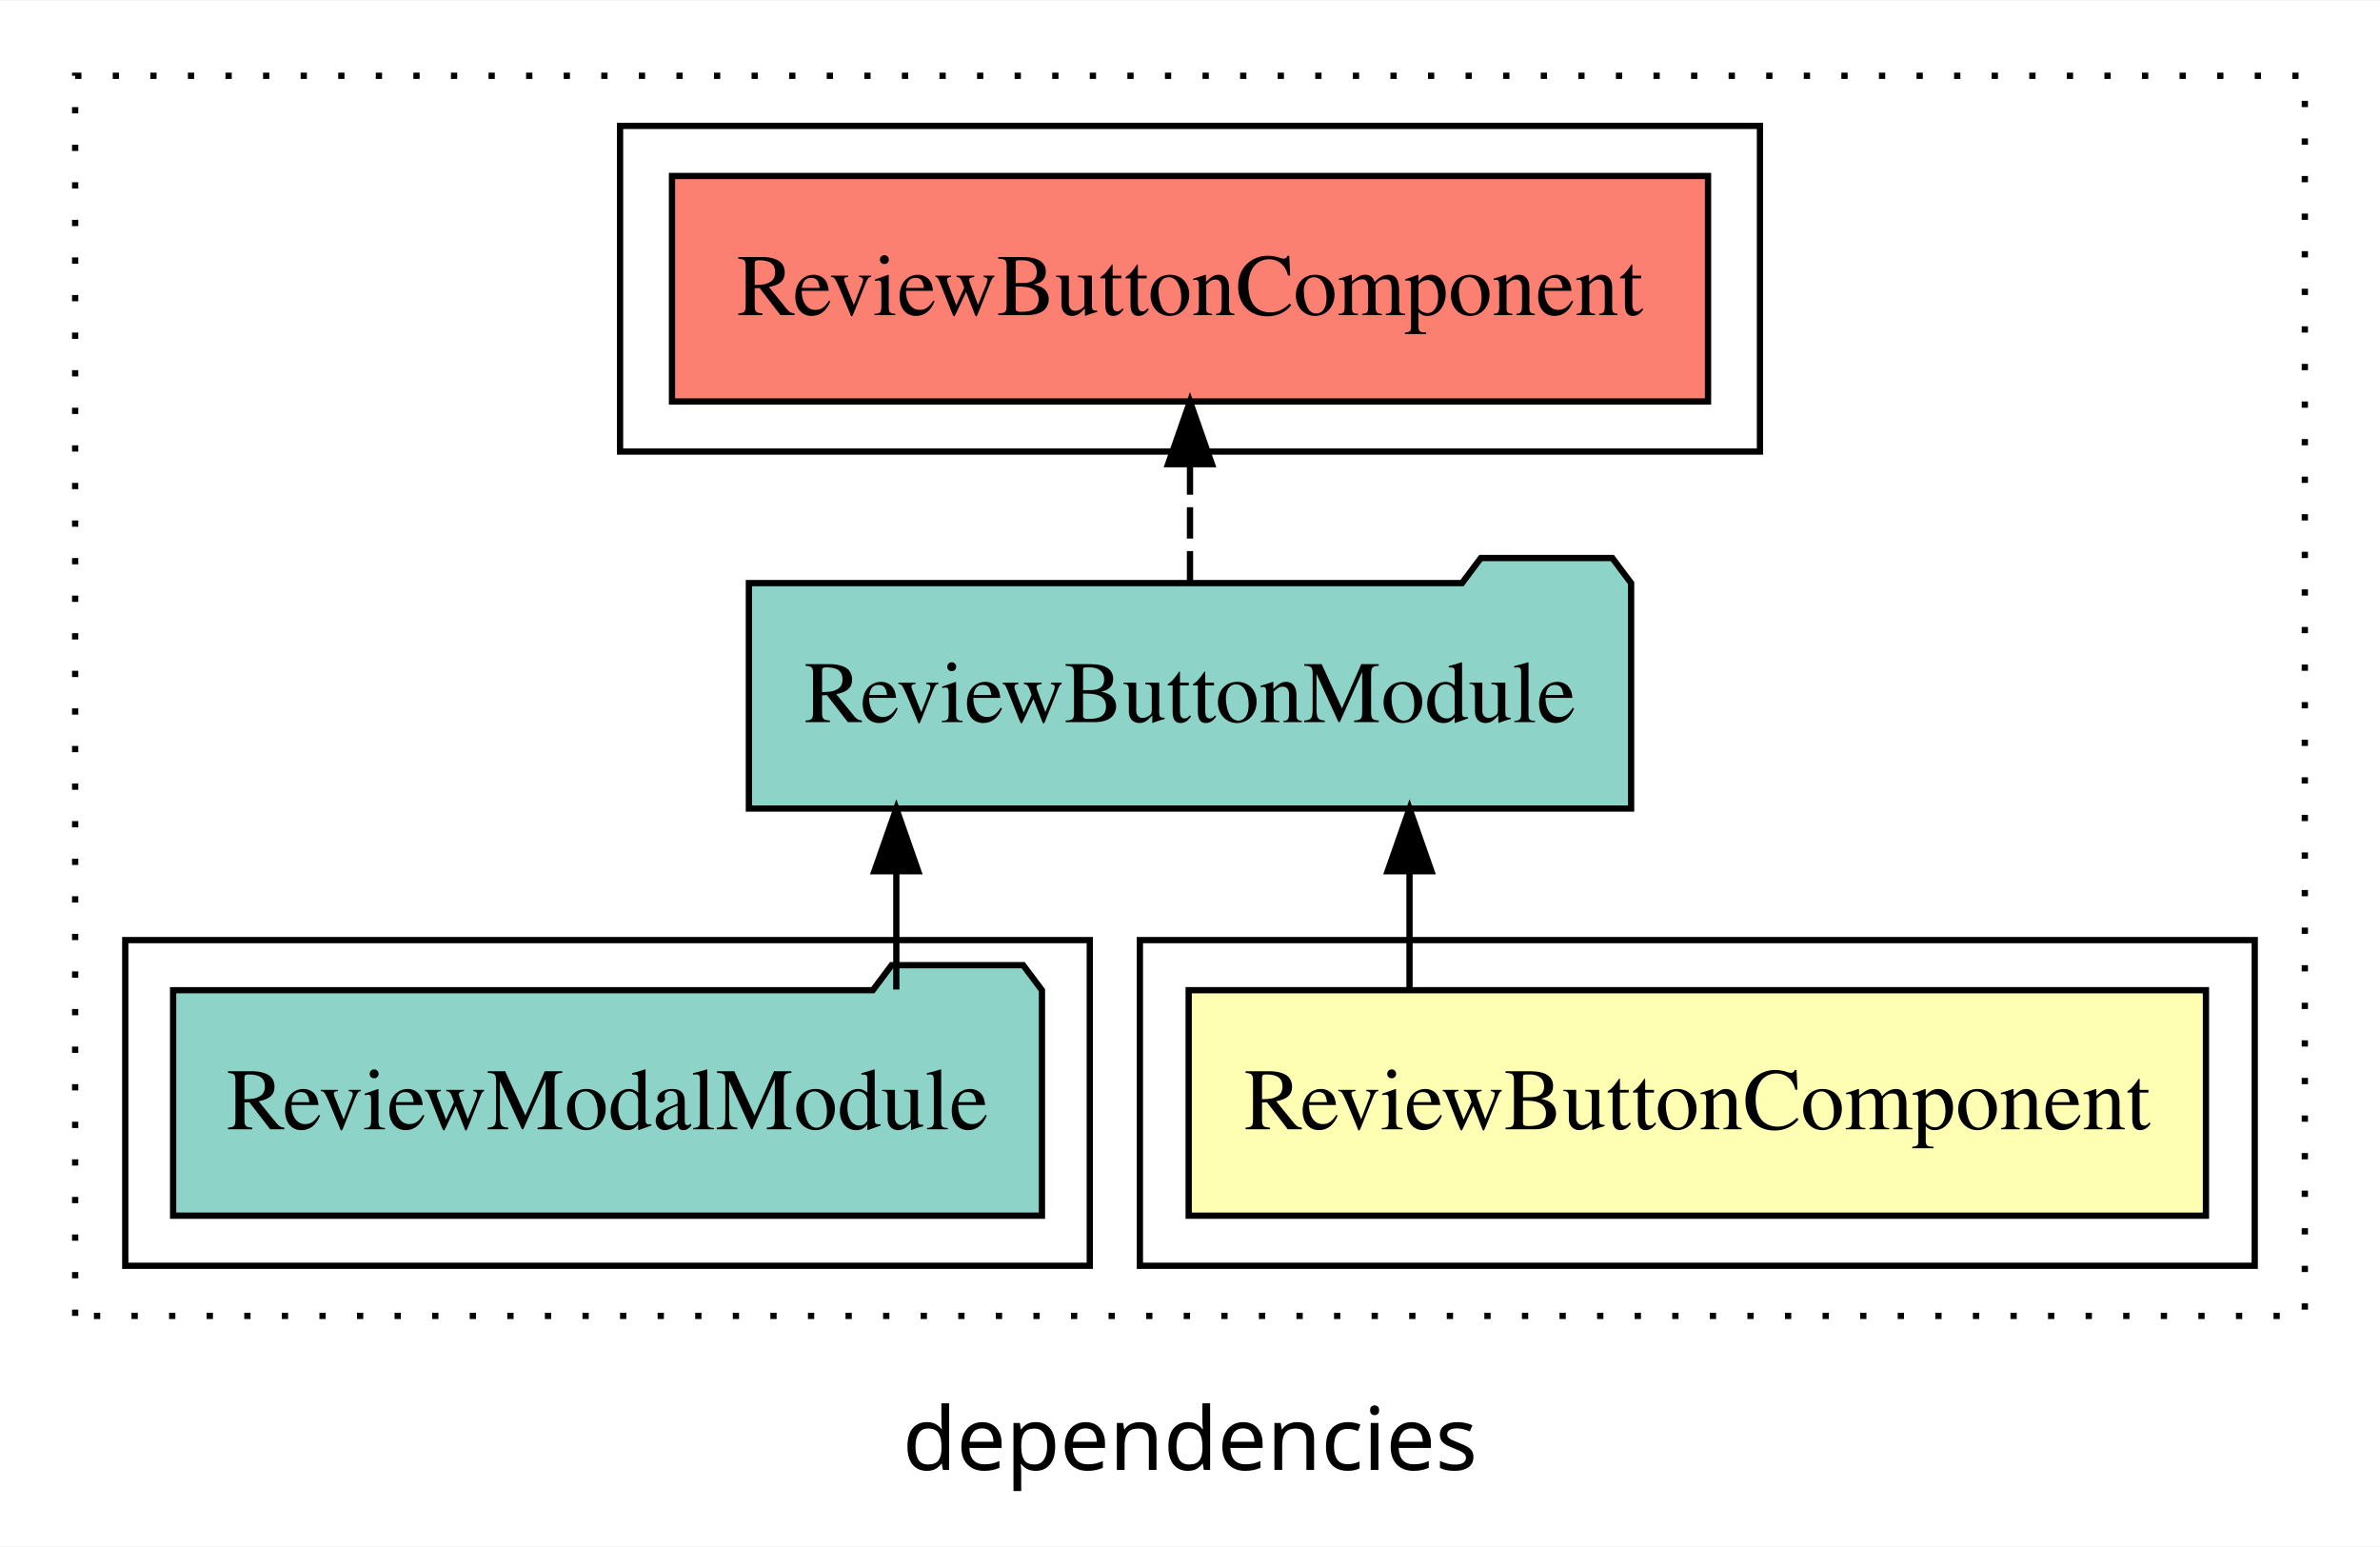
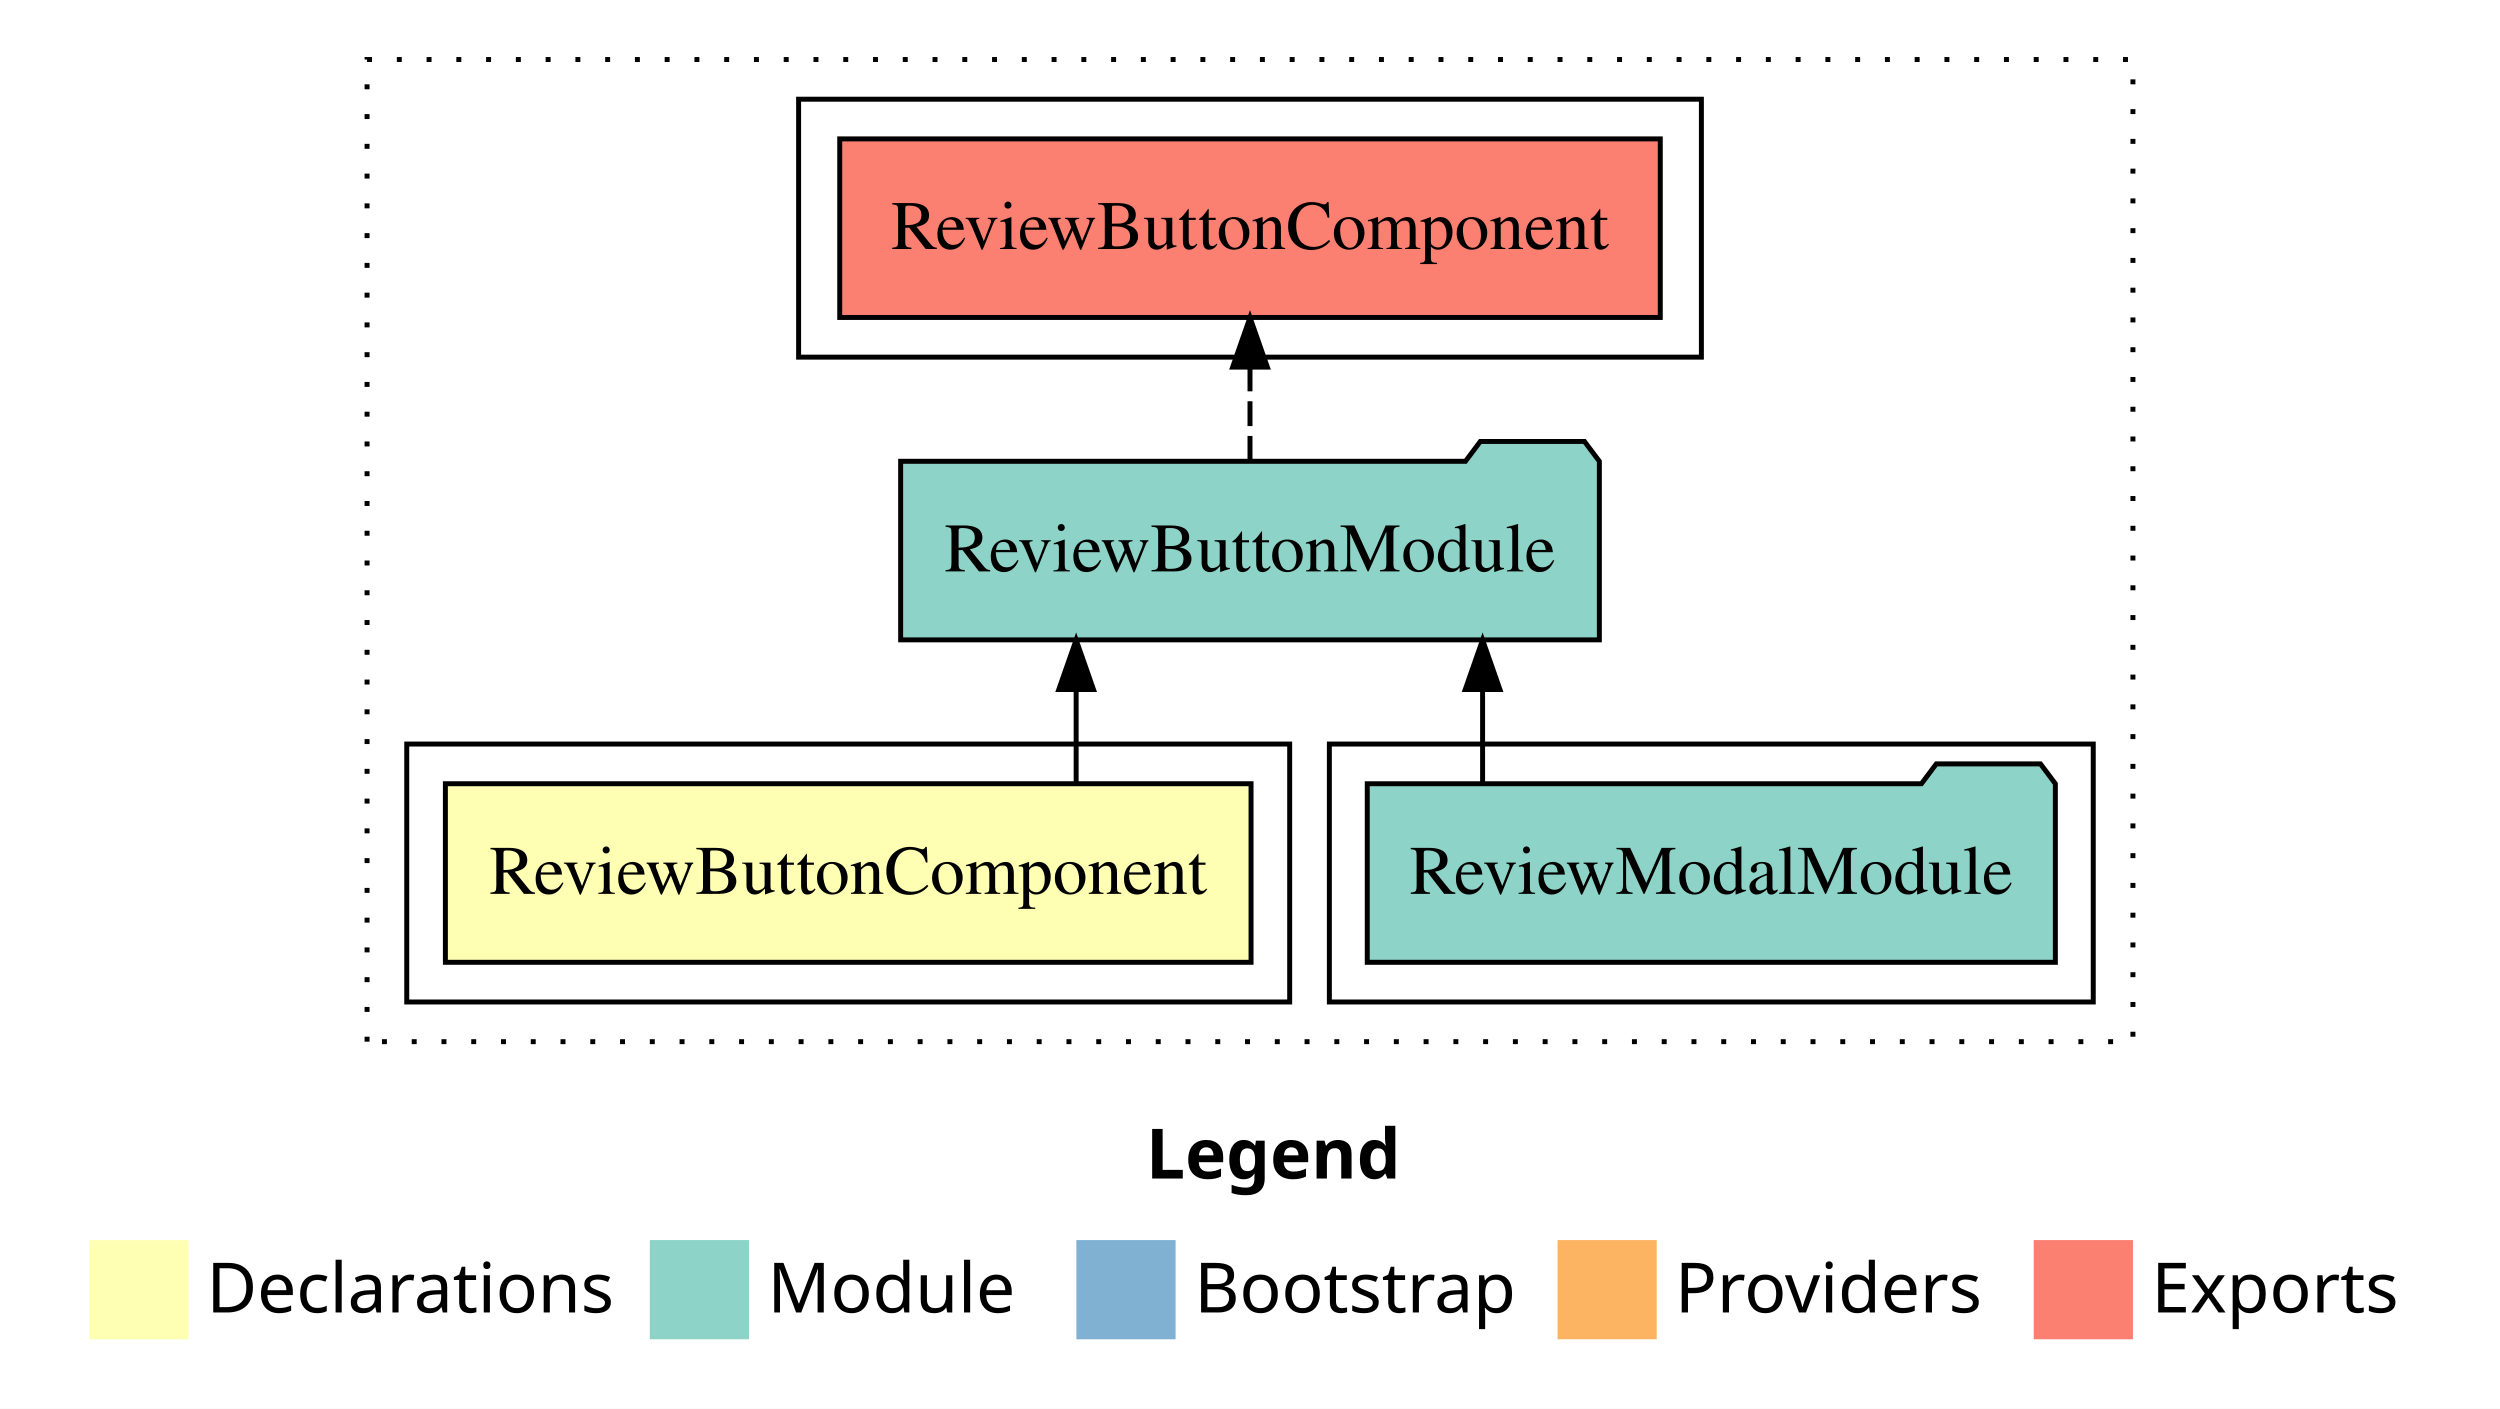
- <svg xmlns="http://www.w3.org/2000/svg" width="380pt" height="247pt" viewBox="0.00 0.00 380.00 246.80">
-   <g id="graph0" class="graph" transform="scale(1 1) rotate(0) translate(4 242.8)">
-     <polygon fill="white" stroke="transparent" points="-4,4 -4,-242.8 376,-242.8 376,4 -4,4" />
-     <text text-anchor="middle" x="186" y="-8.2" font-family="sans-serif" font-size="14.00">dependencies</text>
+ <svg xmlns="http://www.w3.org/2000/svg" width="504pt" height="284pt" viewBox="0.00 0.00 504.00 284.00">
+   <g id="graph0" class="graph" transform="scale(1 1) rotate(0) translate(4 280)">
+     <polygon fill="white" stroke="transparent" points="-4,4 -4,-280 500,-280 500,4 -4,4" />
+     <text text-anchor="start" x="227.01" y="-42.4" font-family="Times-12" font-weight="bold" font-size="14.00">Legend</text>
+     <polygon fill="#ffffb3" stroke="transparent" points="14,-10 14,-30 34,-30 34,-10 14,-10" />
+     <text text-anchor="start" x="37.63" y="-15.4" font-family="Times-12" font-size="14.00">  Declarations</text>
+     <polygon fill="#8dd3c7" stroke="transparent" points="127,-10 127,-30 147,-30 147,-10 127,-10" />
+     <text text-anchor="start" x="150.73" y="-15.4" font-family="Times-12" font-size="14.00">  Module</text>
+     <polygon fill="#80b1d3" stroke="transparent" points="213,-10 213,-30 233,-30 233,-10 213,-10" />
+     <text text-anchor="start" x="236.78" y="-15.4" font-family="Times-12" font-size="14.00">  Bootstrap</text>
+     <polygon fill="#fdb462" stroke="transparent" points="310,-10 310,-30 330,-30 330,-10 310,-10" />
+     <text text-anchor="start" x="333.67" y="-15.4" font-family="Times-12" font-size="14.00">  Providers</text>
+     <polygon fill="#fb8072" stroke="transparent" points="406,-10 406,-30 426,-30 426,-10 406,-10" />
+     <text text-anchor="start" x="429.73" y="-15.4" font-family="Times-12" font-size="14.00">  Exports</text>
    <g id="clust1" class="cluster">
-       <polygon fill="none" stroke="black" stroke-dasharray="1,5" points="8,-32.8 8,-230.8 364,-230.8 364,-32.8 8,-32.8" />
+       <polygon fill="none" stroke="black" stroke-dasharray="1,5" points="70,-70 70,-268 426,-268 426,-70 70,-70" />
+     </g>
+     <g id="clust5" class="cluster">
+       <polygon fill="none" stroke="black" points="157,-208 157,-260 339,-260 339,-208 157,-208" />
+     </g>
+     <g id="clust4" class="cluster">
+       <polygon fill="none" stroke="black" points="264,-78 264,-130 418,-130 418,-78 264,-78" />
    </g>
    <g id="clust2" class="cluster">
-       <polygon fill="none" stroke="black" points="178,-40.8 178,-92.8 356,-92.8 356,-40.8 178,-40.8" />
-     </g>
-     <g id="clust5" class="cluster">
-       <polygon fill="none" stroke="black" points="95,-170.8 95,-222.8 277,-222.8 277,-170.8 95,-170.8" />
-     </g>
-     <g id="clust4" class="cluster">
-       <polygon fill="none" stroke="black" points="16,-40.8 16,-92.8 170,-92.8 170,-40.8 16,-40.8" />
+       <polygon fill="none" stroke="black" points="78,-78 78,-130 256,-130 256,-78 78,-78" />
    </g>
    <g id="node1" class="node">
-       <polygon fill="#ffffb3" stroke="black" points="348.21,-84.8 185.79,-84.8 185.79,-48.8 348.21,-48.8 348.21,-84.8" />
-       <text text-anchor="middle" x="267" y="-62.6" font-family="Times,serif" font-size="14.00">ReviewButtonComponent</text>
+       <polygon fill="#ffffb3" stroke="black" points="248.21,-122 85.79,-122 85.79,-86 248.21,-86 248.21,-122" />
+       <text text-anchor="middle" x="167" y="-99.8" font-family="Times,serif" font-size="14.00">ReviewButtonComponent</text>
    </g>
    <g id="node2" class="node">
-       <polygon fill="#8dd3c7" stroke="black" points="256.43,-149.8 253.43,-153.8 232.43,-153.8 229.43,-149.8 115.57,-149.8 115.57,-113.8 256.43,-113.8 256.43,-149.8" />
-       <text text-anchor="middle" x="186" y="-127.6" font-family="Times,serif" font-size="14.00">ReviewButtonModule</text>
+       <polygon fill="#8dd3c7" stroke="black" points="318.43,-187 315.43,-191 294.43,-191 291.43,-187 177.57,-187 177.57,-151 318.43,-151 318.43,-187" />
+       <text text-anchor="middle" x="248" y="-164.8" font-family="Times,serif" font-size="14.00">ReviewButtonModule</text>
    </g>
    <g id="edge1" class="edge">
-       <path fill="none" stroke="black" d="M221.05,-84.91C221.05,-84.91 221.05,-103.79 221.05,-103.79" />
-       <polygon fill="black" stroke="black" points="217.55,-103.79 221.05,-113.79 224.55,-103.79 217.55,-103.79" />
+       <path fill="none" stroke="black" d="M212.95,-122.11C212.95,-122.11 212.95,-140.99 212.95,-140.99" />
+       <polygon fill="black" stroke="black" points="209.45,-140.99 212.95,-150.99 216.45,-140.99 209.45,-140.99" />
    </g>
    <g id="node4" class="node">
-       <polygon fill="#fb8072" stroke="black" points="268.71,-214.8 103.29,-214.8 103.29,-178.8 268.71,-178.8 268.71,-214.8" />
-       <text text-anchor="middle" x="186" y="-192.6" font-family="Times,serif" font-size="14.00">ReviewButtonComponent </text>
+       <polygon fill="#fb8072" stroke="black" points="330.71,-252 165.29,-252 165.29,-216 330.71,-216 330.71,-252" />
+       <text text-anchor="middle" x="248" y="-229.8" font-family="Times,serif" font-size="14.00">ReviewButtonComponent </text>
    </g>
    <g id="edge3" class="edge">
-       <path fill="none" stroke="black" stroke-dasharray="5,2" d="M186,-149.91C186,-149.91 186,-168.79 186,-168.79" />
-       <polygon fill="black" stroke="black" points="182.5,-168.79 186,-178.79 189.5,-168.79 182.5,-168.79" />
+       <path fill="none" stroke="black" stroke-dasharray="5,2" d="M248,-187.11C248,-187.11 248,-205.99 248,-205.99" />
+       <polygon fill="black" stroke="black" points="244.5,-205.99 248,-215.99 251.5,-205.99 244.5,-205.99" />
    </g>
    <g id="node3" class="node">
-       <polygon fill="#8dd3c7" stroke="black" points="162.36,-84.8 159.36,-88.8 138.36,-88.8 135.36,-84.8 23.64,-84.8 23.64,-48.8 162.36,-48.8 162.36,-84.8" />
-       <text text-anchor="middle" x="93" y="-62.6" font-family="Times,serif" font-size="14.00">ReviewModalModule</text>
+       <polygon fill="#8dd3c7" stroke="black" points="410.36,-122 407.36,-126 386.36,-126 383.36,-122 271.64,-122 271.64,-86 410.36,-86 410.36,-122" />
+       <text text-anchor="middle" x="341" y="-99.8" font-family="Times,serif" font-size="14.00">ReviewModalModule</text>
    </g>
    <g id="edge2" class="edge">
-       <path fill="none" stroke="black" d="M139.11,-84.91C139.11,-84.91 139.11,-103.79 139.11,-103.79" />
-       <polygon fill="black" stroke="black" points="135.61,-103.79 139.11,-113.79 142.61,-103.79 135.61,-103.79" />
+       <path fill="none" stroke="black" d="M294.89,-122.11C294.89,-122.11 294.89,-140.99 294.89,-140.99" />
+       <polygon fill="black" stroke="black" points="291.39,-140.99 294.89,-150.99 298.39,-140.99 291.39,-140.99" />
    </g>
  </g>
</svg>
